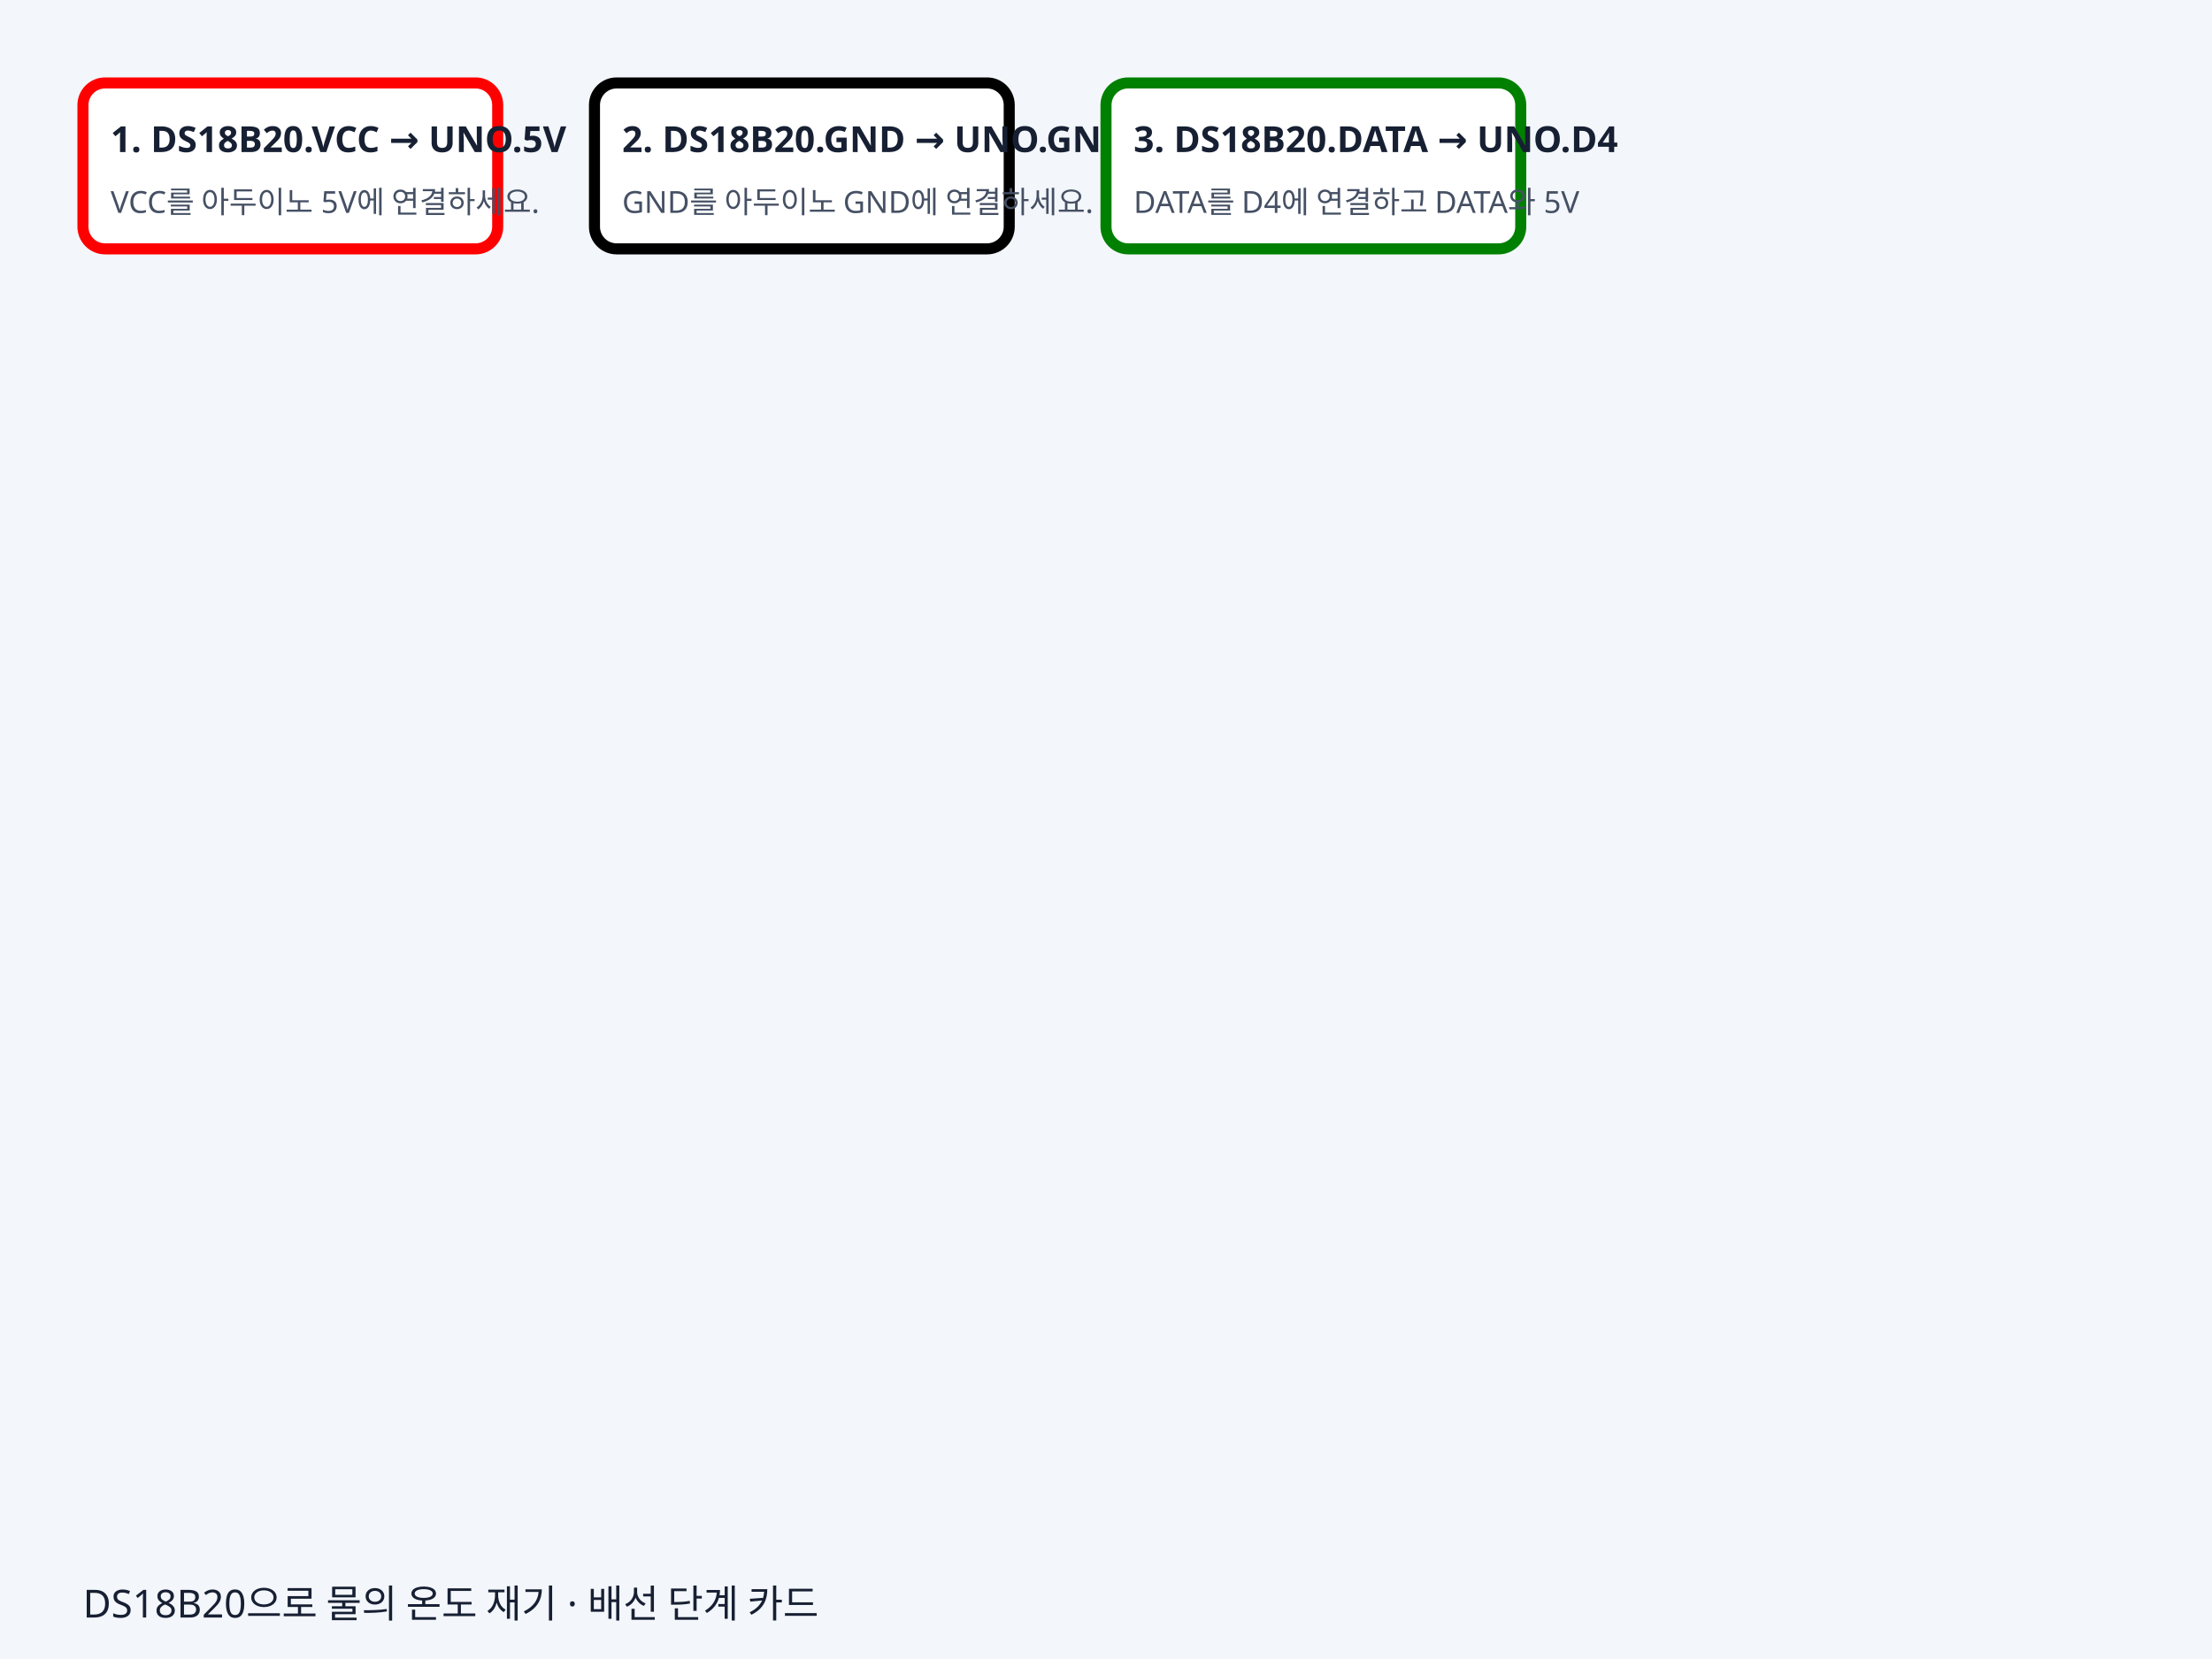
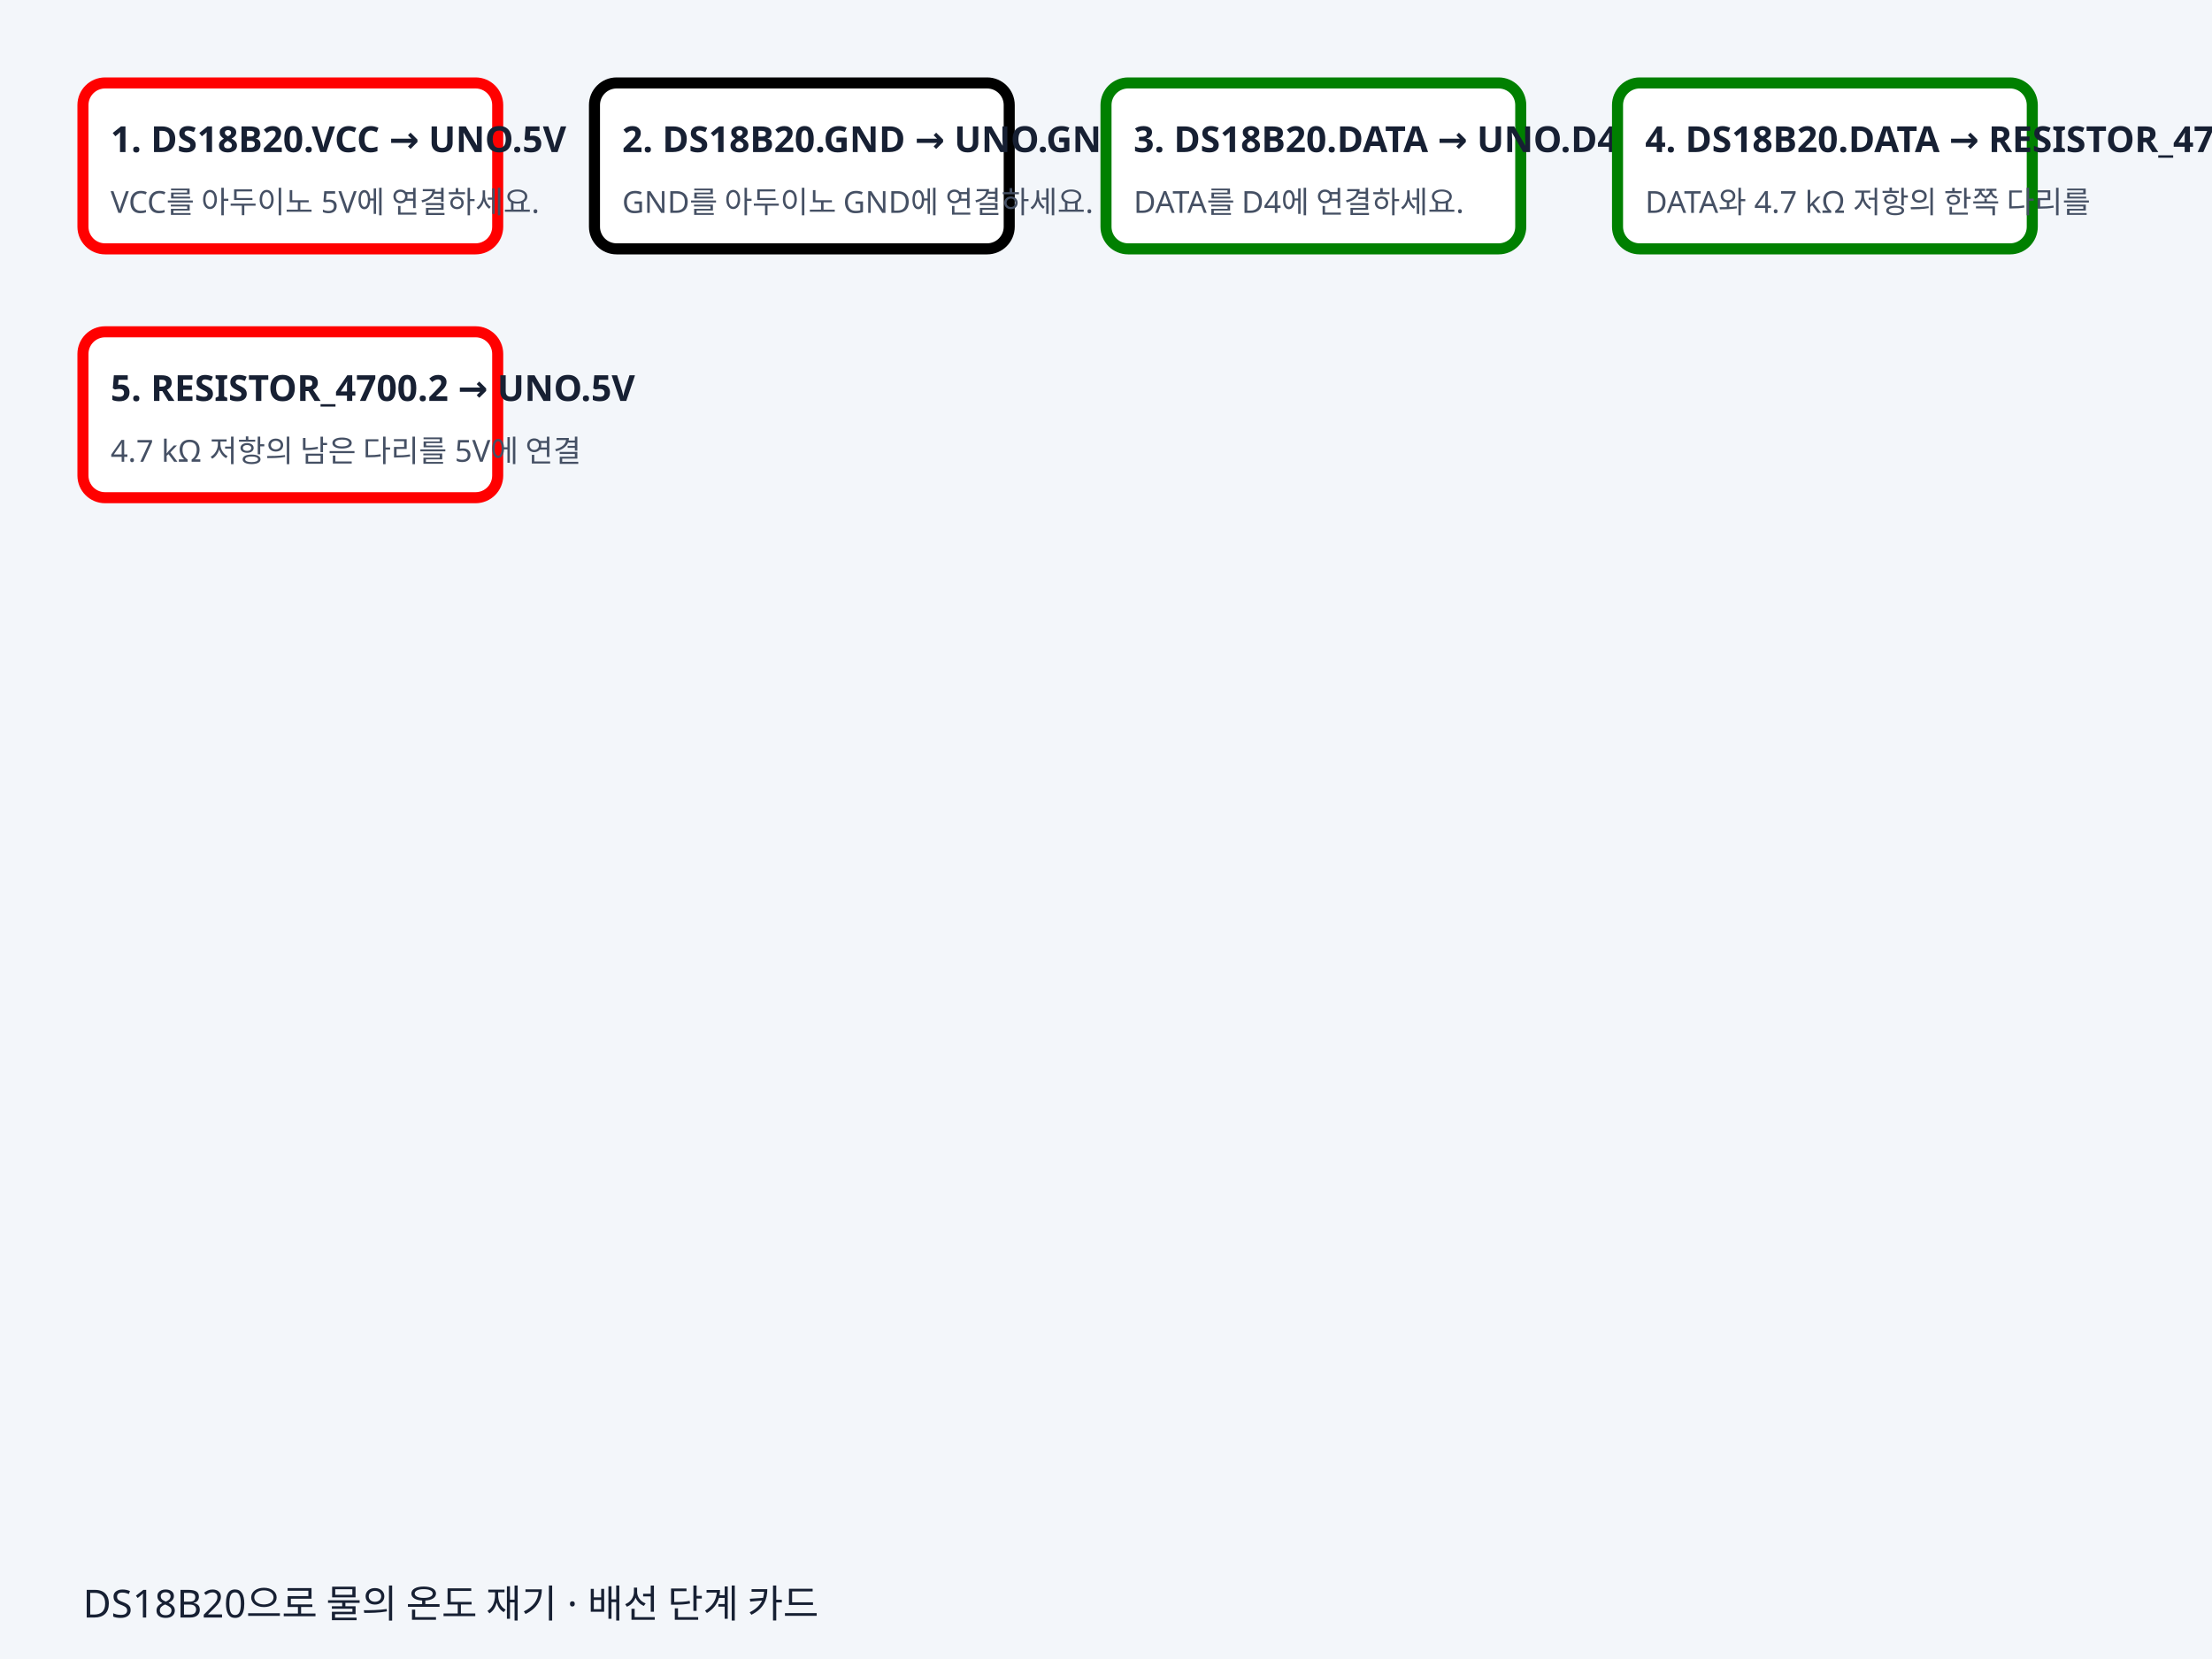
<svg xmlns="http://www.w3.org/2000/svg" width="800" height="600" viewBox="0 0 800 600">
  <rect width="100%" height="100%" fill="#f3f6fa" />
  <text x="30" y="585" font-family="sans-serif" font-size="14" fill="#172033">DS18B20으로 물의 온도 재기 · 배선 단계 카드</text>
  <g>
    <rect x="30" y="30" width="150" height="60" rx="8" fill="#ffffff" stroke="red" stroke-width="4" />
    <text x="40" y="55" font-family="sans-serif" font-size="13" font-weight="700" fill="#172033">1. DS18B20.VCC → UNO.5V</text>
    <text x="40" y="77" font-family="sans-serif" font-size="11" fill="#455064">VCC를 아두이노 5V에 연결하세요.</text>
  </g>
  <g>
    <rect x="215" y="30" width="150" height="60" rx="8" fill="#ffffff" stroke="black" stroke-width="4" />
    <text x="225" y="55" font-family="sans-serif" font-size="13" font-weight="700" fill="#172033">2. DS18B20.GND → UNO.GND</text>
    <text x="225" y="77" font-family="sans-serif" font-size="11" fill="#455064">GND를 아두이노 GND에 연결하세요.</text>
  </g>
  <g>
    <rect x="400" y="30" width="150" height="60" rx="8" fill="#ffffff" stroke="green" stroke-width="4" />
    <text x="410" y="55" font-family="sans-serif" font-size="13" font-weight="700" fill="#172033">3. DS18B20.DATA → UNO.D4</text>
-     <text x="410" y="77" font-family="sans-serif" font-size="11" fill="#455064">DATA를 D4에 연결하고 DATA와 5V </text>
+     <text x="410" y="77" font-family="sans-serif" font-size="11" fill="#455064">DATA를 D4에 연결하세요.</text>
+   </g>
+   <g>
+     <rect x="585" y="30" width="150" height="60" rx="8" fill="#ffffff" stroke="green" stroke-width="4" />
+     <text x="595" y="55" font-family="sans-serif" font-size="13" font-weight="700" fill="#172033">4. DS18B20.DATA → RESISTOR_4700.1</text>
+     <text x="595" y="77" font-family="sans-serif" font-size="11" fill="#455064">DATA와 4.7 kΩ 저항의 한쪽 다리를 </text>
+   </g>
+   <g>
+     <rect x="30" y="120" width="150" height="60" rx="8" fill="#ffffff" stroke="red" stroke-width="4" />
+     <text x="40" y="145" font-family="sans-serif" font-size="13" font-weight="700" fill="#172033">5. RESISTOR_4700.2 → UNO.5V</text>
+     <text x="40" y="167" font-family="sans-serif" font-size="11" fill="#455064">4.7 kΩ 저항의 남은 다리를 5V에 연결</text>
  </g>
</svg>
